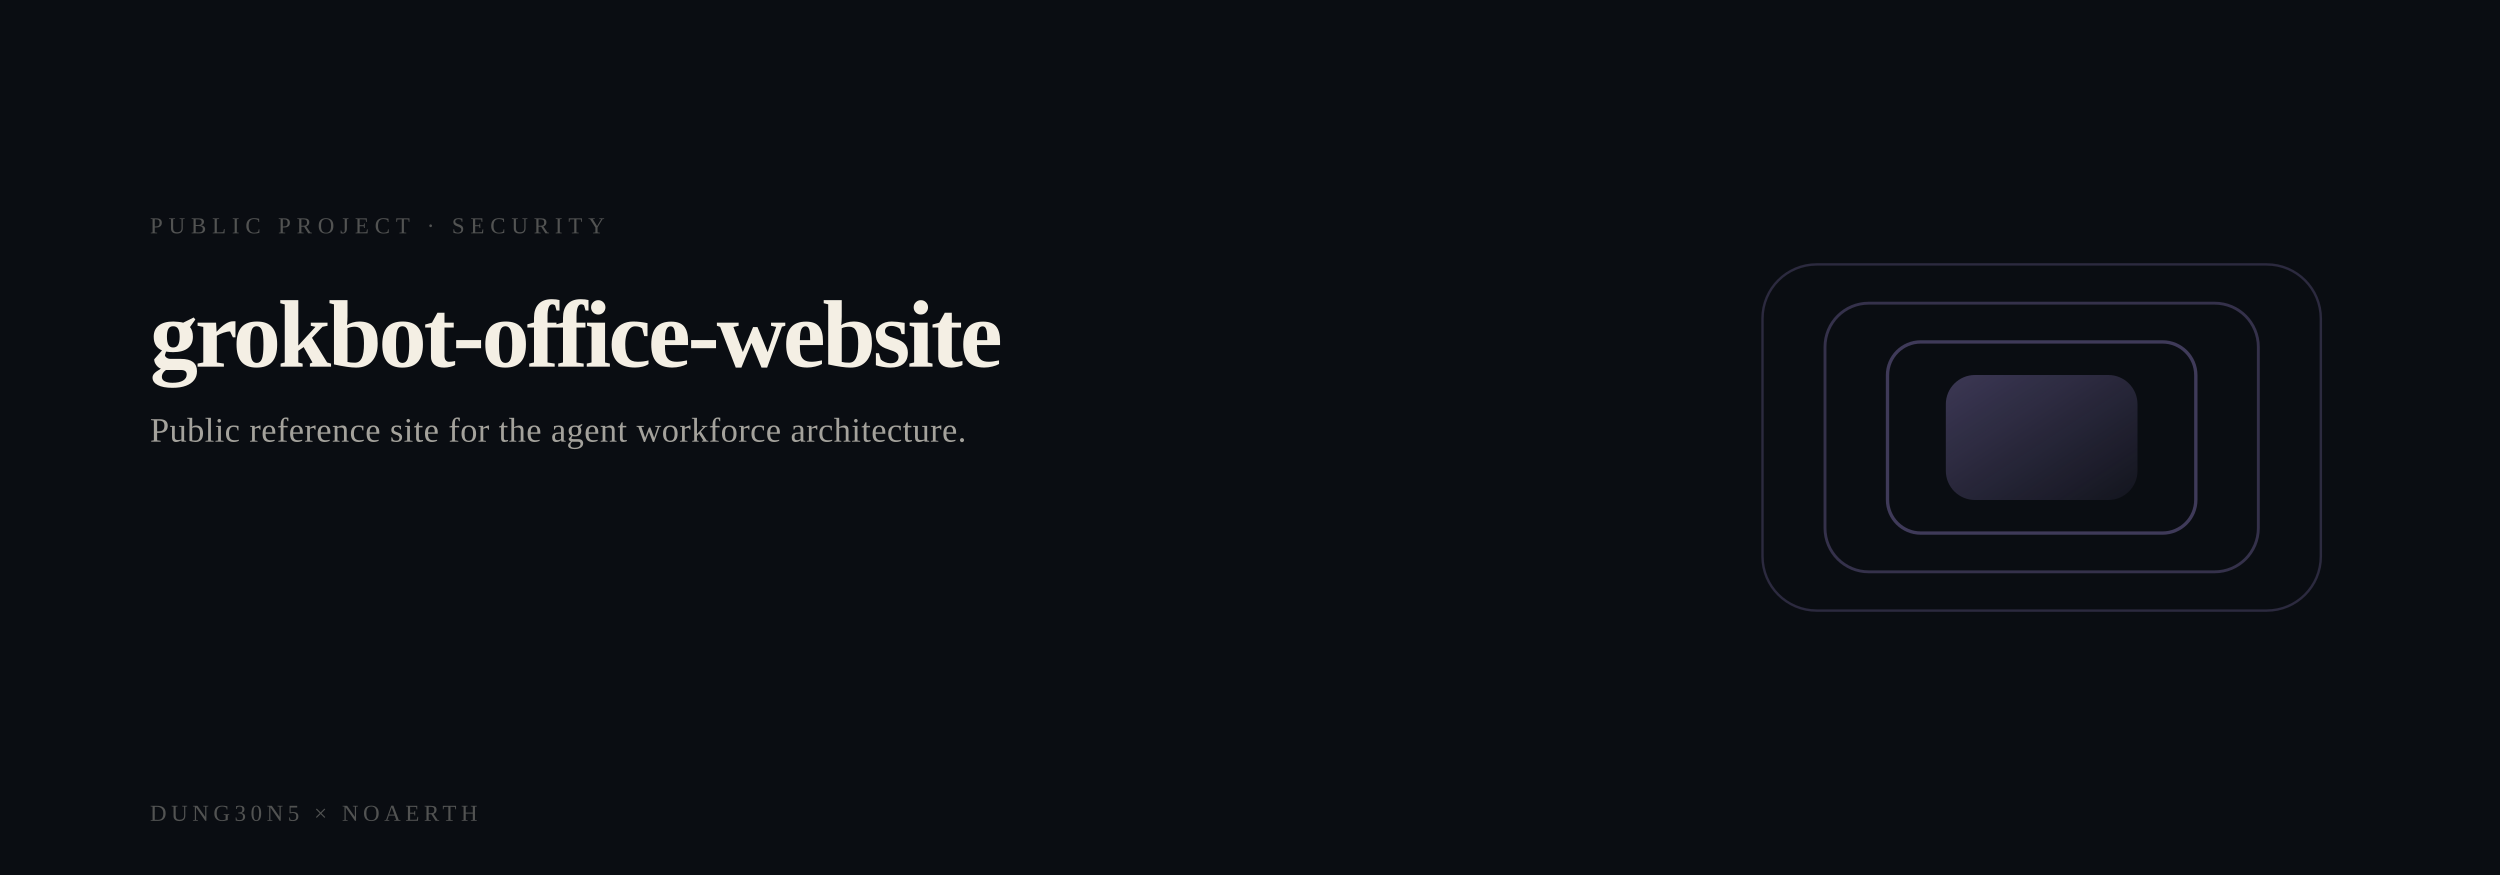
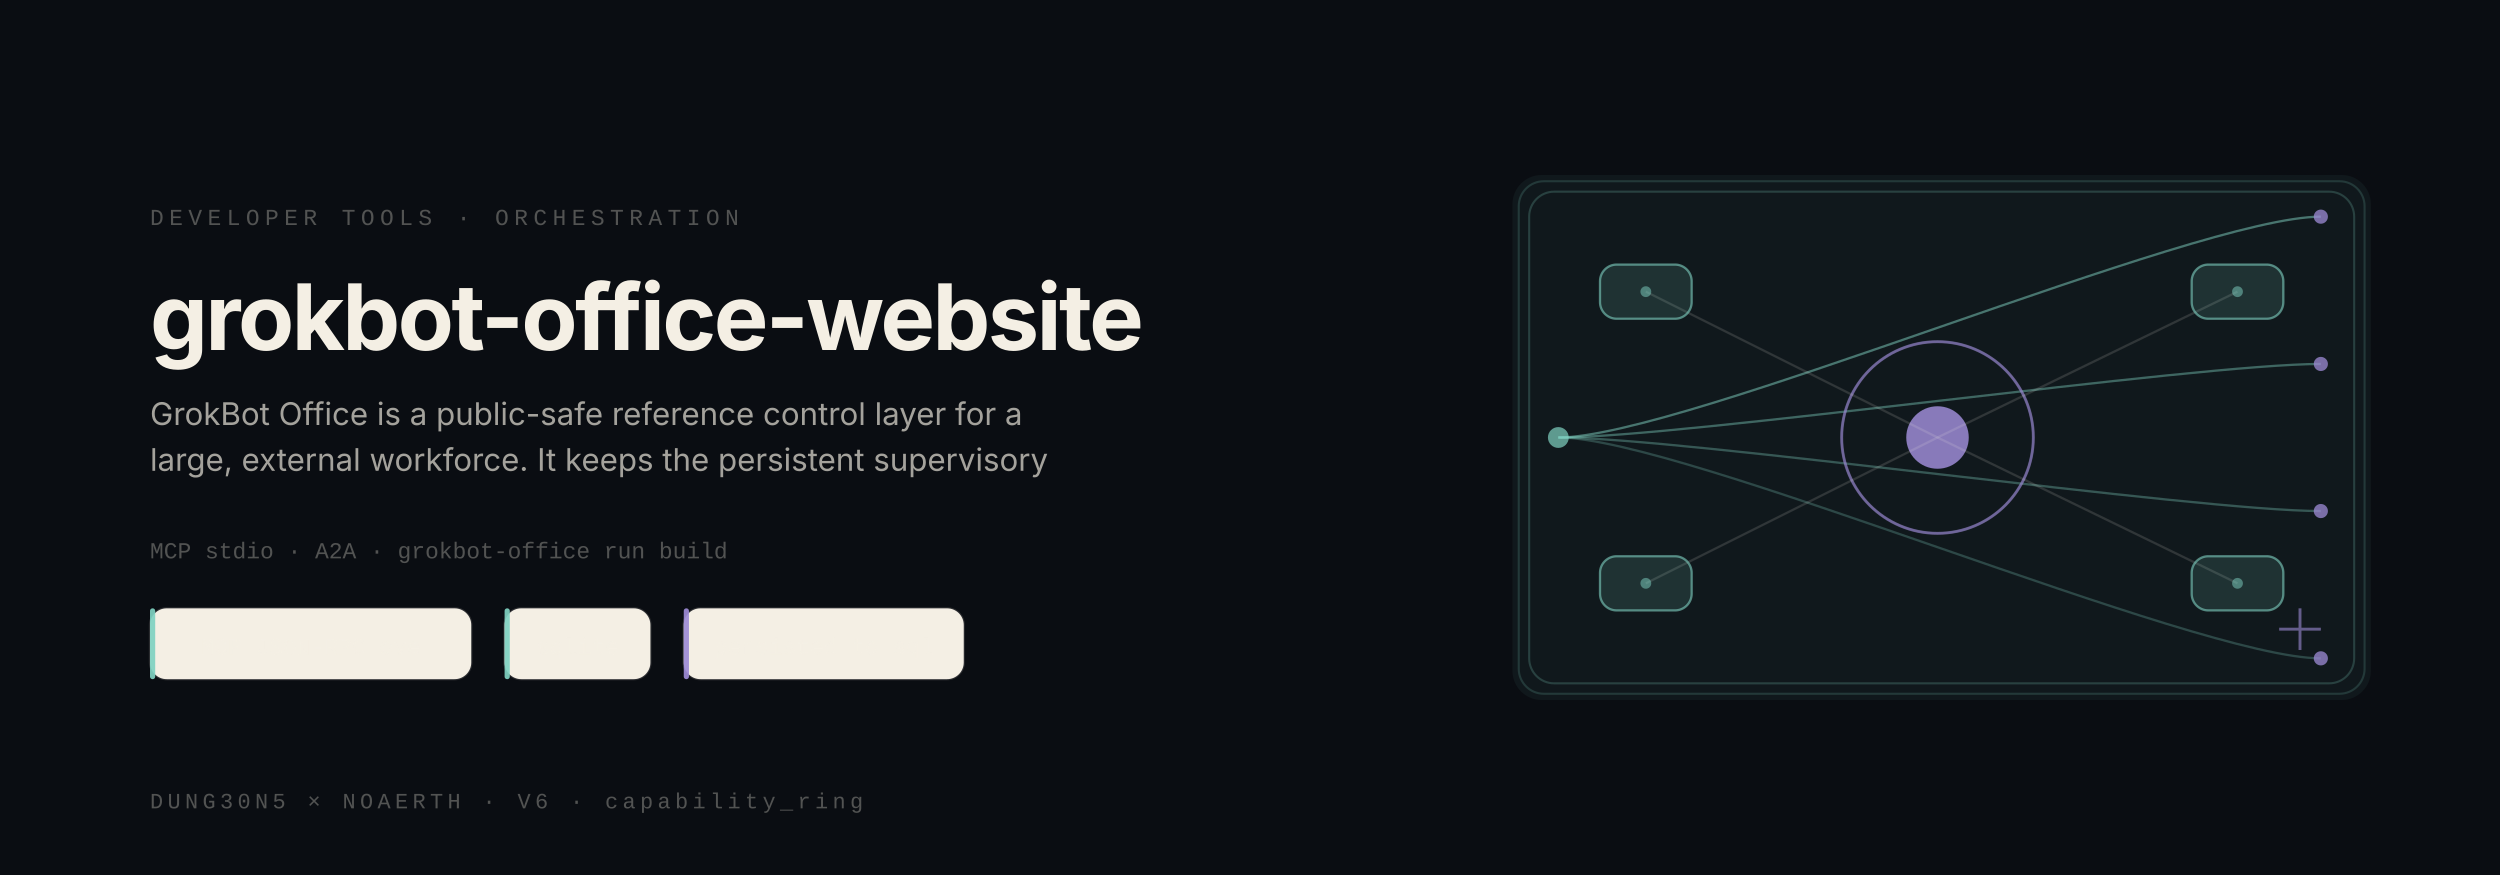
- <svg xmlns="http://www.w3.org/2000/svg" viewBox="0 0 1200 420" width="1200" height="420" role="img" aria-label="grokbot-office-website: radial convergence onto a selected node. Motion depicts requests arrive, candidates narrow, one route is selected.">
-   <defs>
-     <linearGradient id="hero-grokbot-office-website-dark-a" x1="0" y1="0" x2="1" y2="1">
-       <stop offset="0" stop-color="#9d8bd6" stop-opacity="0.85" />
-       <stop offset="1" stop-color="#9d8bd6" stop-opacity="0.15" />
-     </linearGradient>
-   </defs>
+ <svg xmlns="http://www.w3.org/2000/svg" viewBox="0 0 1200 420" width="1200" height="420" role="img" aria-label="grokbot-office-website: MCP JSON-RPC over stdio → sqlite → persisted to sqlite">
  <rect width="1200" height="420" fill="#0a0d12" />
-   <rect x="906" y="164.12" width="148" height="91.76" rx="16" fill="none" stroke="#9d8bd6" stroke-width="1.60" opacity="0.36" />
-   <rect x="876" y="145.52" width="208" height="128.96" rx="21" fill="none" stroke="#9d8bd6" stroke-width="1.38" opacity="0.29" />
-   <rect x="846" y="126.92" width="268" height="166.16" rx="26" fill="none" stroke="#9d8bd6" stroke-width="1.16" opacity="0.23" />
-   <rect x="934" y="180" width="92" height="60" rx="14" fill="url(#hero-grokbot-office-website-dark-a)" opacity="0.40" />
-   <text x="72" y="112" fill="#f4efe44f" font-size="11" letter-spacing="2.8">PUBLIC PROJECT · SECURITY</text>
-   <text x="72" y="176" fill="#f4efe4" font-size="46" font-weight="660" letter-spacing="-1.4">grokbot-office-website</text>
-   <text x="72" y="212" fill="#f4efe4a8" font-size="16.5" letter-spacing="0.2">Public reference site for the agent workforce architecture.</text>
-   <rect x="72" y="266" width="106" height="40" rx="9" fill="#f4efe4" fill-opacity="0.05" stroke="#f4efe424" stroke-width="1.1" opacity="0">
-     <animate attributeName="opacity" from="0" to="1" dur="0.5s" begin="0.50s" fill="freeze" />
-   </rect>
-   <rect x="72" y="266" width="2.5" height="40" rx="1.2" fill="#9d8bd6" opacity="0">
-     <animate attributeName="opacity" from="0" to="0.9" dur="0.5s" begin="0.50s" fill="freeze" />
-   </rect>
-   <text x="125" y="291" fill="#f4efe4" font-size="11.5" text-anchor="middle" font-family="ui-monospace,SFMono-Regular,Menlo,monospace" opacity="0">request<animate attributeName="opacity" from="0" to="1" dur="0.5s" begin="0.65s" fill="freeze" />
-   </text>
-   <rect x="194" y="266" width="106" height="40" rx="9" fill="#f4efe4" fill-opacity="0.05" stroke="#f4efe424" stroke-width="1.1" opacity="0">
-     <animate attributeName="opacity" from="0" to="1" dur="0.5s" begin="1.00s" fill="freeze" />
-   </rect>
-   <rect x="194" y="266" width="2.5" height="40" rx="1.2" fill="#9d8bd6" opacity="0">
-     <animate attributeName="opacity" from="0" to="0.9" dur="0.5s" begin="1.00s" fill="freeze" />
-   </rect>
-   <text x="247" y="291" fill="#f4efe4" font-size="11.5" text-anchor="middle" font-family="ui-monospace,SFMono-Regular,Menlo,monospace" opacity="0">candidate routes<animate attributeName="opacity" from="0" to="1" dur="0.5s" begin="1.15s" fill="freeze" />
-   </text>
-   <rect x="316" y="266" width="106" height="40" rx="9" fill="#f4efe4" fill-opacity="0.05" stroke="#f4efe424" stroke-width="1.1" opacity="0">
-     <animate attributeName="opacity" from="0" to="1" dur="0.5s" begin="1.50s" fill="freeze" />
-   </rect>
-   <rect x="316" y="266" width="2.5" height="40" rx="1.2" fill="#e7c27a" opacity="0">
-     <animate attributeName="opacity" from="0" to="0.9" dur="0.5s" begin="1.50s" fill="freeze" />
-   </rect>
-   <text x="369" y="291" fill="#f4efe4" font-size="11.5" text-anchor="middle" font-family="ui-monospace,SFMono-Regular,Menlo,monospace" opacity="0">policy select<animate attributeName="opacity" from="0" to="1" dur="0.5s" begin="1.65s" fill="freeze" />
-   </text>
-   <text x="72" y="394" fill="#f4efe44f" font-size="11" letter-spacing="2.2">DUNG30N5 × NOAERTH</text>
+   <text x="72" y="108" font-family="ui-monospace, SFMono-Regular, Menlo, Monaco, Consolas, 'Liberation Mono', monospace" font-size="11" letter-spacing="2.6" fill="#f4efe44f">DEVELOPER TOOLS · ORCHESTRATION</text>
+   <text x="72" y="168" font-family="-apple-system, BlinkMacSystemFont, 'Segoe UI', Inter, Helvetica, Arial, sans-serif" font-size="44" font-weight="660" letter-spacing="-1.2" fill="#f4efe4">grokbot-office-website</text>
+   <text x="72" y="204" font-family="-apple-system, BlinkMacSystemFont, 'Segoe UI', Inter, Helvetica, Arial, sans-serif" font-size="15" fill="#f4efe4a8">GrokBot Office is a public-safe reference control layer for a</text>
+   <text x="72" y="226" font-family="-apple-system, BlinkMacSystemFont, 'Segoe UI', Inter, Helvetica, Arial, sans-serif" font-size="15" fill="#f4efe4a8">large, external workforce. It keeps the persistent supervisory</text>
+   <text x="72" y="268" font-family="ui-monospace, SFMono-Regular, Menlo, Monaco, Consolas, 'Liberation Mono', monospace" font-size="11" fill="#f4efe44f">MCP stdio · A2A · grokbot-office run build</text>
+   <rect x="72.0" y="292.0" width="154.2" height="34.0" rx="8" fill="#f4efe4" stroke="#f4efe424" stroke-width="1.1" />
+   <rect x="72.0" y="292.0" width="2.5" height="34.0" rx="1.2" fill="#7fd1c1" opacity="0.92" />
+   <text x="149.1" y="314" font-family="ui-monospace, SFMono-Regular, Menlo, Monaco, Consolas, 'Liberation Mono', monospace" font-size="11" fill="#f4efe4" fill-opacity="0.82" text-anchor="middle">MCP JSON-RPC ove</text>
+   <rect x="242.2" y="292.0" width="70.0" height="34.0" rx="8" fill="#f4efe4" stroke="#f4efe424" stroke-width="1.1" />
+   <rect x="242.2" y="292.0" width="2.5" height="34.0" rx="1.2" fill="#7fd1c1" opacity="0.92" />
+   <text x="277.2" y="314" font-family="ui-monospace, SFMono-Regular, Menlo, Monaco, Consolas, 'Liberation Mono', monospace" font-size="11" fill="#f4efe4" fill-opacity="0.82" text-anchor="middle">sqlite</text>
+   <rect x="328.2" y="292.0" width="134.4" height="34.0" rx="8" fill="#f4efe4" stroke="#f4efe424" stroke-width="1.1" />
+   <rect x="328.2" y="292.0" width="2.5" height="34.0" rx="1.2" fill="#9d8bd6" opacity="0.92" />
+   <text x="395.4" y="314" font-family="ui-monospace, SFMono-Regular, Menlo, Monaco, Consolas, 'Liberation Mono', monospace" font-size="11" fill="#f4efe4" fill-opacity="0.82" text-anchor="middle">persisted to sql</text>
+   <rect x="726.0" y="84.0" width="412.0" height="252.0" rx="14" fill="#7fd1c1" fill-opacity="0.06" />
+   <rect x="729.0" y="87.0" width="406.0" height="246.0" rx="12" fill="none" stroke="#7fd1c1" stroke-width="1" stroke-opacity="0.18" />
+   <circle cx="748.0" cy="210.0" r="5" fill="#7fd1c1" opacity="0.7" />
+   <path d="M748.0 210.0 C808.0 210.0 1054.0 104.0 1114.0 104.0" fill="none" stroke="#7fd1c1" stroke-width="1.1" opacity="0.50" />
+   <circle cx="1114.0" cy="104.0" r="3.4" fill="#9d8bd6" opacity="0.75" />
+   <path d="M748.0 210.0 C808.0 210.0 1054.0 174.7 1114.0 174.7" fill="none" stroke="#7fd1c1" stroke-width="1.1" opacity="0.42" />
+   <circle cx="1114.0" cy="174.7" r="3.4" fill="#9d8bd6" opacity="0.75" />
+   <path d="M748.0 210.0 C808.0 210.0 1054.0 245.3 1114.0 245.3" fill="none" stroke="#7fd1c1" stroke-width="1.1" opacity="0.34" />
+   <circle cx="1114.0" cy="245.3" r="3.4" fill="#9d8bd6" opacity="0.75" />
+   <path d="M748.0 210.0 C808.0 210.0 1054.0 316.0 1114.0 316.0" fill="none" stroke="#7fd1c1" stroke-width="1.1" opacity="0.26" />
+   <circle cx="1114.0" cy="316.0" r="3.4" fill="#9d8bd6" opacity="0.75" />
+   <rect x="734.0" y="92.0" width="396.0" height="236.0" rx="12" fill="none" stroke="#7fd1c1" stroke-width="1" stroke-opacity="0.22" />
+   <path d="M1094.0 302.0 h20 M1104.0 292.0 v20" stroke="#9d8bd6" stroke-width="1.4" opacity="0.6" />
+   <circle cx="930" cy="210" r="46" fill="none" stroke="#9d8bd6" stroke-width="1.4" opacity="0.55" />
+   <circle cx="930" cy="210" r="15" fill="#9d8bd6" opacity="0.85" />
+   <circle cx="930.0" cy="210.0" r="46.0" fill="none" stroke="#9d8bd6" stroke-width="1.1" opacity="0.28" />
+   <line x1="790" y1="140" x2="930" y2="210" stroke="#f4efe424" stroke-width="1.1" />
+   <circle cx="790.0" cy="140.0" r="2.6" fill="#7fd1c1" opacity="0.5" />
+   <rect x="768" y="127" width="44" height="26" rx="8" fill="#7fd1c1" fill-opacity="0.14" stroke="#7fd1c1" stroke-width="1.1" stroke-opacity="0.6" opacity="1" />
+   <line x1="1074" y1="140" x2="930" y2="210" stroke="#f4efe424" stroke-width="1.1" />
+   <circle cx="1074.0" cy="140.0" r="2.6" fill="#7fd1c1" opacity="0.5" />
+   <rect x="1052" y="127" width="44" height="26" rx="8" fill="#7fd1c1" fill-opacity="0.14" stroke="#7fd1c1" stroke-width="1.1" stroke-opacity="0.6" opacity="1" />
+   <line x1="790" y1="280" x2="930" y2="210" stroke="#f4efe424" stroke-width="1.1" />
+   <circle cx="790.0" cy="280.0" r="2.6" fill="#7fd1c1" opacity="0.5" />
+   <rect x="768" y="267" width="44" height="26" rx="8" fill="#7fd1c1" fill-opacity="0.14" stroke="#7fd1c1" stroke-width="1.1" stroke-opacity="0.6" opacity="1" />
+   <line x1="1074" y1="280" x2="930" y2="210" stroke="#f4efe424" stroke-width="1.1" />
+   <circle cx="1074.0" cy="280.0" r="2.6" fill="#7fd1c1" opacity="0.5" />
+   <rect x="1052" y="267" width="44" height="26" rx="8" fill="#7fd1c1" fill-opacity="0.14" stroke="#7fd1c1" stroke-width="1.1" stroke-opacity="0.6" opacity="1" />
+   <text x="72" y="388" font-family="ui-monospace, SFMono-Regular, Menlo, Monaco, Consolas, 'Liberation Mono', monospace" font-size="10.5" letter-spacing="2.1" fill="#f4efe44f">DUNG30N5 × NOAERTH · V6 · capability_ring</text>
</svg>
